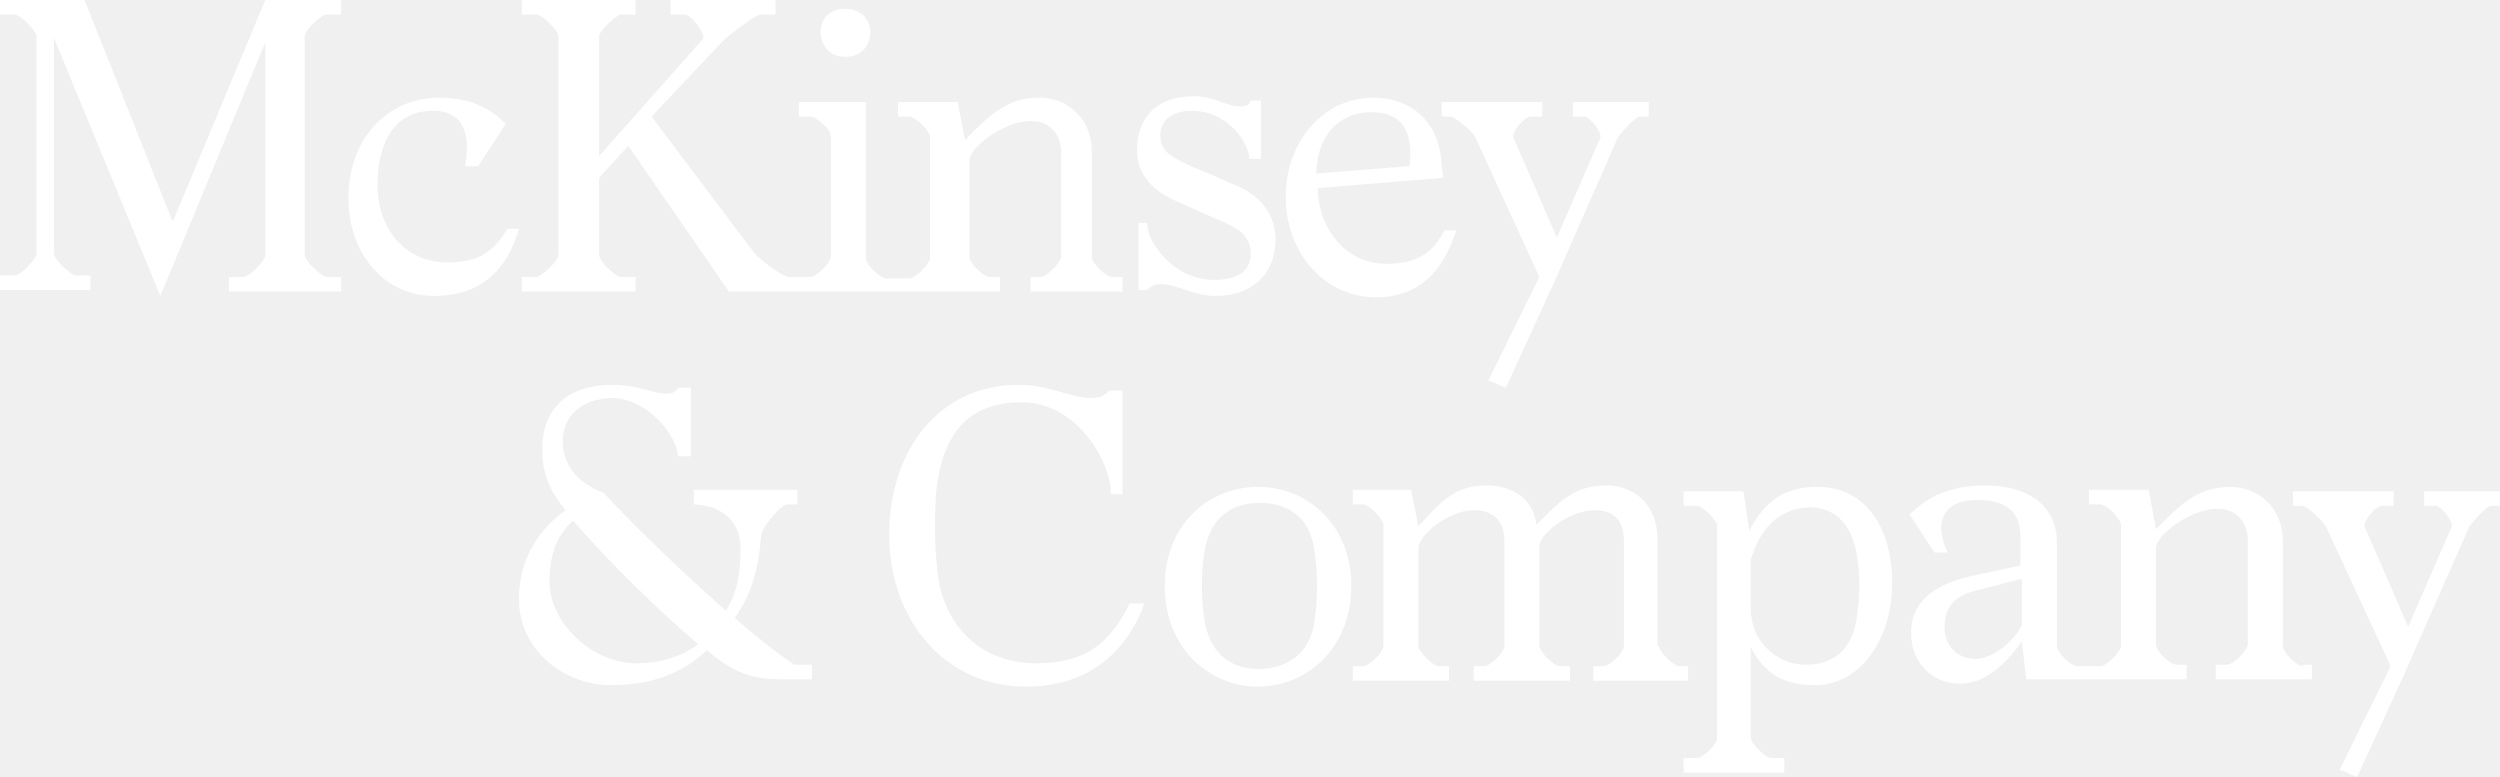
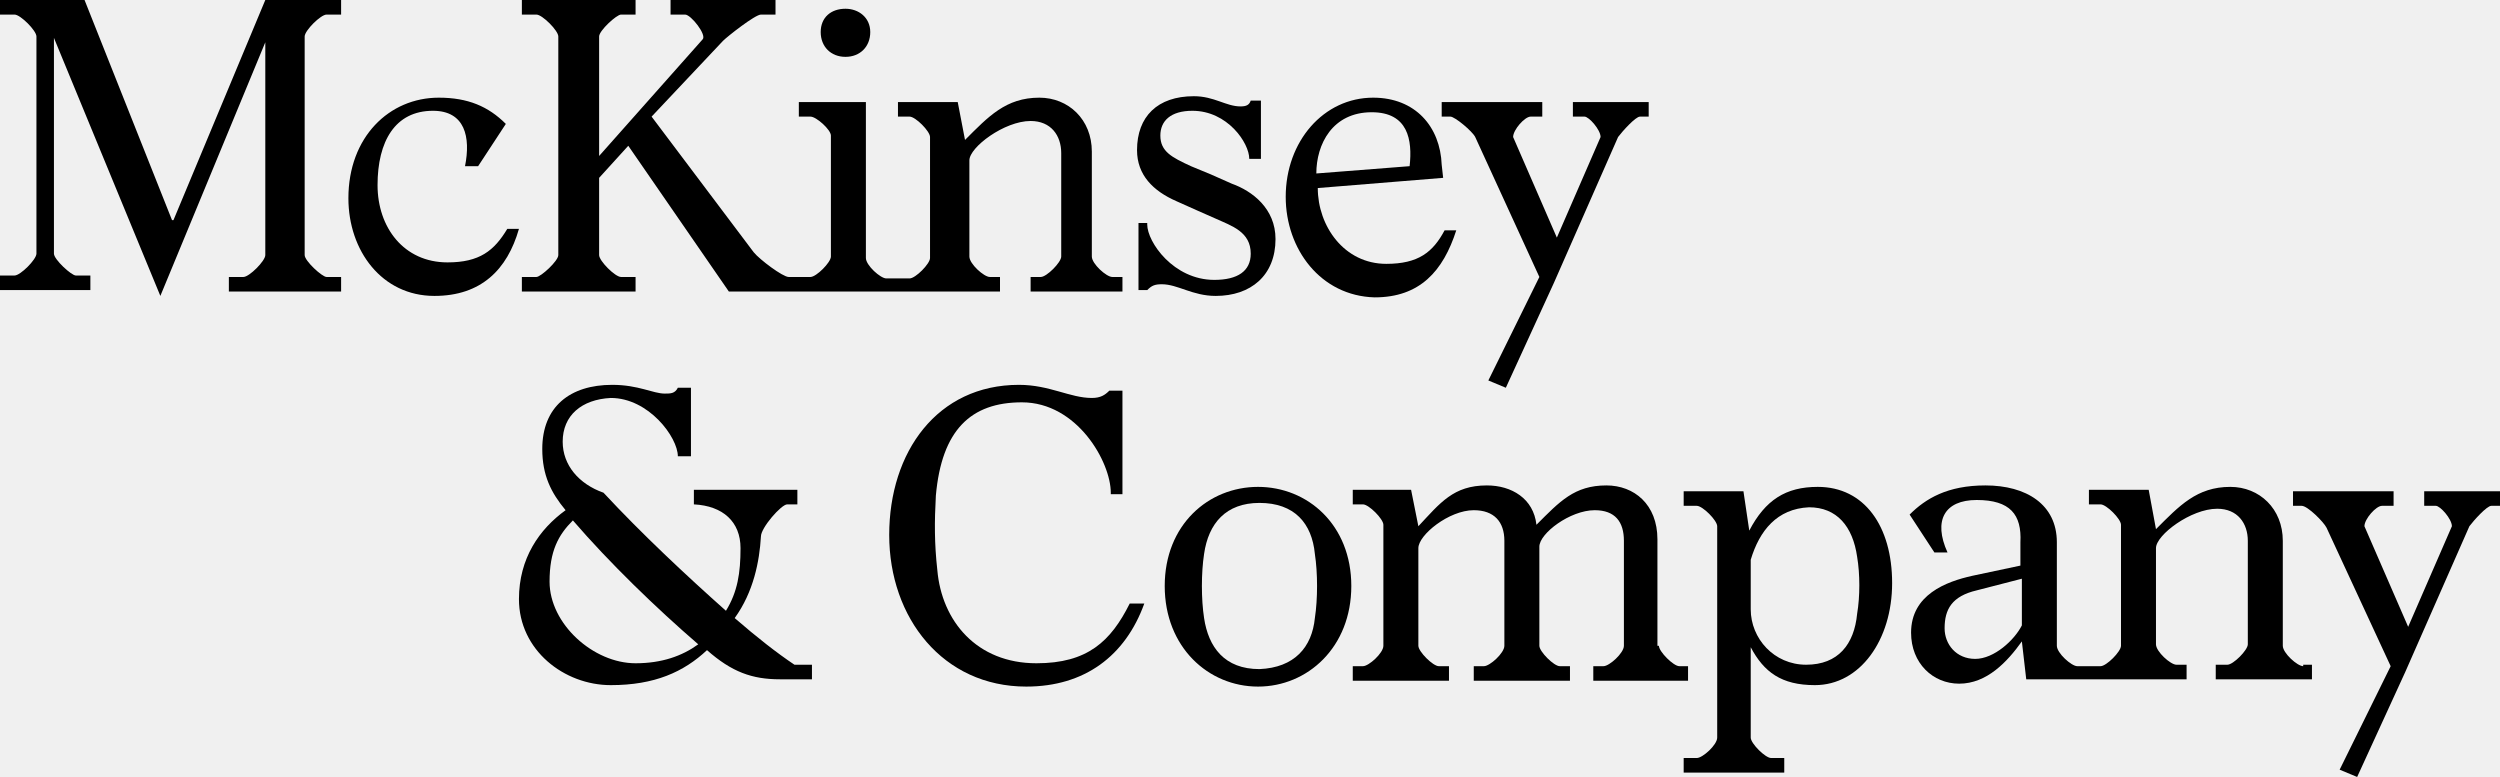
<svg xmlns="http://www.w3.org/2000/svg" version="1.1" id="Layer_1" x="0px" y="0px" viewBox="0 0 171.5 53.3" style="enable-background:new 0 0 171.5 53.3;" xml:space="preserve">
  <style type="text/css">
-   .st0{fill:#FFFFFF;}
+   .st0{fill:#000000;}
 </style>
  <g>
    <g>
      <path class="st0" d="M2.5,2.5C2.5,2.1,1.4,1,1,1H0V0h5.8l6,15.1h0.1L18.2,0h5.2v1h-1c-0.4,0-1.5,1.1-1.5,1.5v15    c0,0.4,1.2,1.5,1.5,1.5h1v1h-7.7v-1h1c0.4,0,1.5-1.1,1.5-1.5V2.9L11,20.3L3.7,2.6v14.8c0,0.4,1.2,1.5,1.5,1.5h1v1H0v-1h1    c0.4,0,1.5-1.1,1.5-1.5V2.5z">
   </path>
      <path class="st0" d="M31.9,11.4c0.4-2,0-3.8-2.2-3.8c-2.6,0-3.8,2.1-3.8,5.1c0,2.9,1.8,5.3,4.8,5.3c2.2,0,3.2-0.8,4.1-2.3h0.8    c-0.8,2.8-2.6,4.6-5.8,4.6c-3.6,0-5.9-3.1-5.9-6.7c0-4.2,2.8-6.9,6.2-6.9c2,0,3.4,0.6,4.6,1.8l-1.9,2.9L31.9,11.4z">
   </path>
      <path class="st0" d="M58,3.9c1,0,1.7-0.7,1.7-1.7S58.9,0.6,58,0.6c-1,0-1.7,0.6-1.7,1.6S57,3.9,58,3.9">
   </path>
      <path class="st0" d="M76.3,19c-0.4,0-1.4-0.9-1.4-1.4v-7.2c0-2.2-1.6-3.7-3.6-3.7c-2.3,0-3.5,1.3-5.1,2.9L65.7,7h-4.1v1h0.8    c0.4,0,1.4,1,1.4,1.4v8.3c0,0.4-1,1.4-1.4,1.4h-0.8h-0.8c-0.4,0-1.4-0.9-1.4-1.4V7h-4.6v1h0.8C56,8,57,8.9,57,9.3v8.3    c0,0.4-1,1.4-1.4,1.4h-0.8h-0.7c-0.4,0-2-1.2-2.4-1.7l-7-9.3l4.9-5.2C49.9,2.5,51.8,1,52.2,1h1V0h-7.2v1h1c0.4,0,1.5,1.4,1.2,1.7    l-7.1,8V2.5c0-0.4,1.2-1.5,1.5-1.5h1V0h-7.8v1h1c0.4,0,1.5,1.1,1.5,1.5v15c0,0.4-1.2,1.5-1.5,1.5h-1v1h7.8v-1h-1    c-0.4,0-1.5-1.1-1.5-1.5v-5.3l2-2.2l6.9,10h4.9h6.9h6.8v-1h-0.7c-0.4,0-1.4-0.9-1.4-1.4V11c0-0.9,2.4-2.7,4.2-2.7    c1.4,0,2.1,1,2.1,2.2v7.1c0,0.4-1,1.4-1.4,1.4h-0.7v1H77v-1H76.3z">
   </path>
      <path class="st0" d="M78.7,15.4c0,1.2,1.8,3.8,4.6,3.8c1.6,0,2.5-0.6,2.5-1.8c0-1.5-1.3-1.9-2.4-2.4c-0.9-0.4-1.6-0.7-2.7-1.2    c-1.6-0.7-2.7-1.8-2.7-3.5c0-2.3,1.4-3.7,3.9-3.7c1.4,0,2.2,0.7,3.2,0.7c0.4,0,0.6-0.1,0.7-0.4h0.7v4h-0.8c0-1.1-1.5-3.3-3.9-3.3    c-1.5,0-2.2,0.7-2.2,1.7c0,1.1,0.8,1.5,2.1,2.1c1,0.4,1.7,0.7,2.8,1.2c1.4,0.5,3,1.7,3,3.8c0,2.5-1.7,3.9-4.1,3.9    c-1.6,0-2.6-0.8-3.7-0.8c-0.5,0-0.7,0.1-1,0.4h-0.6v-4.6H78.7z">
   </path>
      <path class="st0" d="M88.2,13.5c0-3.8,2.6-6.8,6-6.8c2.9,0,4.6,2,4.7,4.6l0.1,0.9l-8.6,0.7c0,2.6,1.8,5.2,4.7,5.2    c2.2,0,3.2-0.8,4-2.3h0.8c-0.9,2.8-2.5,4.6-5.6,4.6C90.6,20.3,88.2,17.1,88.2,13.5 M96.7,11.4c0.2-1.8-0.1-3.7-2.6-3.7    c-2.7,0-3.8,2.2-3.8,4.2L96.7,11.4z">
   </path>
      <path class="st0" d="M101.2,9.4C101,9,99.8,8,99.5,8h-0.6V7h6.9v1H105c-0.4,0-1.2,0.9-1.2,1.4l3,6.9l3-6.9c0-0.5-0.8-1.4-1.1-1.4    h-0.8V7h5.2v1h-0.6c-0.3,0-1.2,1-1.5,1.4l-4.4,10l-3.3,7.2l-1.2-0.5l3.5-7.1L101.2,9.4z">
   </path>
      <path class="st0" d="M38.6,30.3c0,1.6,1.1,2.9,2.8,3.5c2.6,2.8,5.7,5.7,8.4,8.1c0.8-1.3,1-2.6,1-4.3c0-1.8-1.2-2.9-3.2-3v-1h7.1v1    H54c-0.4,0-1.8,1.6-1.8,2.2c-0.1,1.7-0.5,3.8-1.8,5.6c1.5,1.3,2.9,2.4,4.1,3.2h1.2v1h-2.2c-1.9,0-3.3-0.5-5-2    c-1.6,1.5-3.6,2.4-6.6,2.4c-3.2,0-6.3-2.4-6.3-5.9c0-2.8,1.4-4.8,3.2-6.1c-1-1.2-1.6-2.4-1.6-4.2c0-2.9,1.9-4.4,4.8-4.4    c1.8,0,2.8,0.6,3.6,0.6c0.4,0,0.7,0,0.9-0.4h0.9v4.7h-0.9c0-1.3-2-4-4.6-4C39.9,27.4,38.6,28.5,38.6,30.3 M37.7,39.9    c0,2.9,3,5.6,5.9,5.6c1.8,0,3.2-0.5,4.3-1.3c-2.9-2.5-6.1-5.6-8.6-8.5C38.3,36.7,37.7,37.8,37.7,39.9">
   </path>
      <path class="st0" d="M76.2,33.8c0-2.1-2.3-6.2-6.1-6.2c-3.5,0-5.5,1.9-5.9,6.4c-0.1,1.8-0.1,3.3,0.1,5.1c0.3,3.5,2.7,6.4,6.8,6.4    c3.5,0,5.1-1.5,6.4-4.1h1c-1.3,3.6-4.1,5.7-8.1,5.7c-5.7,0-9.4-4.7-9.4-10.4c0-5.7,3.3-10.3,8.9-10.3c2.1,0,3.5,0.9,5,0.9    c0.6,0,0.9-0.2,1.2-0.5H77v7.1H76.2z">
   </path>
      <path class="st0" d="M79.9,40.2c0-4.2,3-6.8,6.4-6.8c3.4,0,6.4,2.6,6.4,6.8c0,4.2-3,6.9-6.4,6.9C82.9,47.1,79.9,44.4,79.9,40.2     M90.2,42.4c0.2-1.3,0.2-3.1,0-4.4c-0.2-2.1-1.4-3.5-3.8-3.5c-2.3,0-3.5,1.4-3.8,3.5c-0.2,1.3-0.2,3.1,0,4.4    c0.3,2,1.4,3.5,3.8,3.5C88.8,45.8,90,44.4,90.2,42.4">
   </path>
      <path class="st0" d="M113.8,44.3c0,0.4,1,1.4,1.4,1.4h0.6v1h-6.5v-1h0.7c0.4,0,1.4-0.9,1.4-1.4v-7.2c0-1.3-0.6-2.1-2-2.1    c-1.7,0-3.8,1.6-3.8,2.5v6.8c0,0.4,1,1.4,1.4,1.4h0.7v1h-6.6v-1h0.7c0.4,0,1.4-0.9,1.4-1.4v-7.2c0-1.3-0.7-2.1-2.1-2.1    c-1.7,0-3.8,1.7-3.8,2.6v6.7c0,0.4,1,1.4,1.4,1.4h0.7v1h-6.6v-1h0.7c0.4,0,1.4-0.9,1.4-1.4v-8.3c0-0.4-1-1.4-1.4-1.4h-0.7v-1h4    l0.5,2.5c1.5-1.6,2.4-2.8,4.7-2.8c1.7,0,3.2,0.9,3.4,2.7c1.6-1.6,2.6-2.7,4.8-2.7c1.9,0,3.5,1.3,3.5,3.7V44.3z">
   </path>
      <path class="st0" d="M119.6,33.7l0.4,2.7c1.1-2.1,2.5-3,4.7-3c3.2,0,5.1,2.7,5.1,6.6s-2.2,7-5.3,7c-2.3,0-3.5-0.9-4.4-2.6v6.2    c0,0.4,1,1.4,1.4,1.4h0.9v1h-6.9v-1h0.9c0.4,0,1.4-0.9,1.4-1.4V36.1c0-0.4-1-1.4-1.4-1.4h-0.9v-1H119.6z M120.1,38.4v3.4    c0,2,1.6,3.8,3.8,3.8c2.2,0,3.3-1.4,3.5-3.5c0.2-1.2,0.2-2.7,0-3.9c-0.3-2.1-1.4-3.4-3.3-3.4C121.9,34.9,120.7,36.4,120.1,38.4">
   </path>
      <path class="st0" d="M158,45.7c-0.4,0-1.4-0.9-1.4-1.4v-7.2c0-2.2-1.6-3.7-3.6-3.7c-2.3,0-3.5,1.3-5.1,2.9l-0.5-2.7h-4.1v1h0.8    c0.4,0,1.4,1,1.4,1.4v8.3c0,0.4-1,1.4-1.4,1.4h-0.8h-0.8c-0.4,0-1.4-0.9-1.4-1.4v-7.1c0-2.6-2.1-3.9-4.9-3.9c-2.6,0-4.1,0.9-5.2,2    l1.7,2.6h0.9c-1-2.2-0.2-3.6,2-3.6c2.3,0,3.1,1,3,2.9l0,1.6l-3.3,0.7c-1.8,0.4-4.2,1.3-4.2,3.9c0,2.1,1.5,3.5,3.3,3.5    c1.9,0,3.3-1.5,4.3-2.9l0.3,2.6h4.2h6.8v-1h-0.7c-0.4,0-1.4-0.9-1.4-1.4v-6.6c0-0.9,2.4-2.7,4.2-2.7c1.4,0,2.1,1,2.1,2.2v7.1    c0,0.4-1,1.4-1.4,1.4H152v1h6.6v-1H158z M138.7,42.9c-0.5,1-1.9,2.3-3.2,2.3c-1.3,0-2.1-1-2.1-2.1c0-1.3,0.5-2.2,2.2-2.6l3.1-0.8    V42.9z">
   </path>
      <path class="st0" d="M159.6,36.2c-0.2-0.4-1.3-1.5-1.7-1.5h-0.6v-1h6.9v1h-0.8c-0.4,0-1.2,0.9-1.2,1.4l3,6.9l3-6.9    c0-0.5-0.8-1.4-1.1-1.4h-0.8v-1h5.2v1h-0.6c-0.3,0-1.2,1-1.5,1.4l-4.4,10l-3.3,7.2l-1.2-0.5l3.5-7.1L159.6,36.2z">
   </path>
    </g>
  </g>
</svg>
